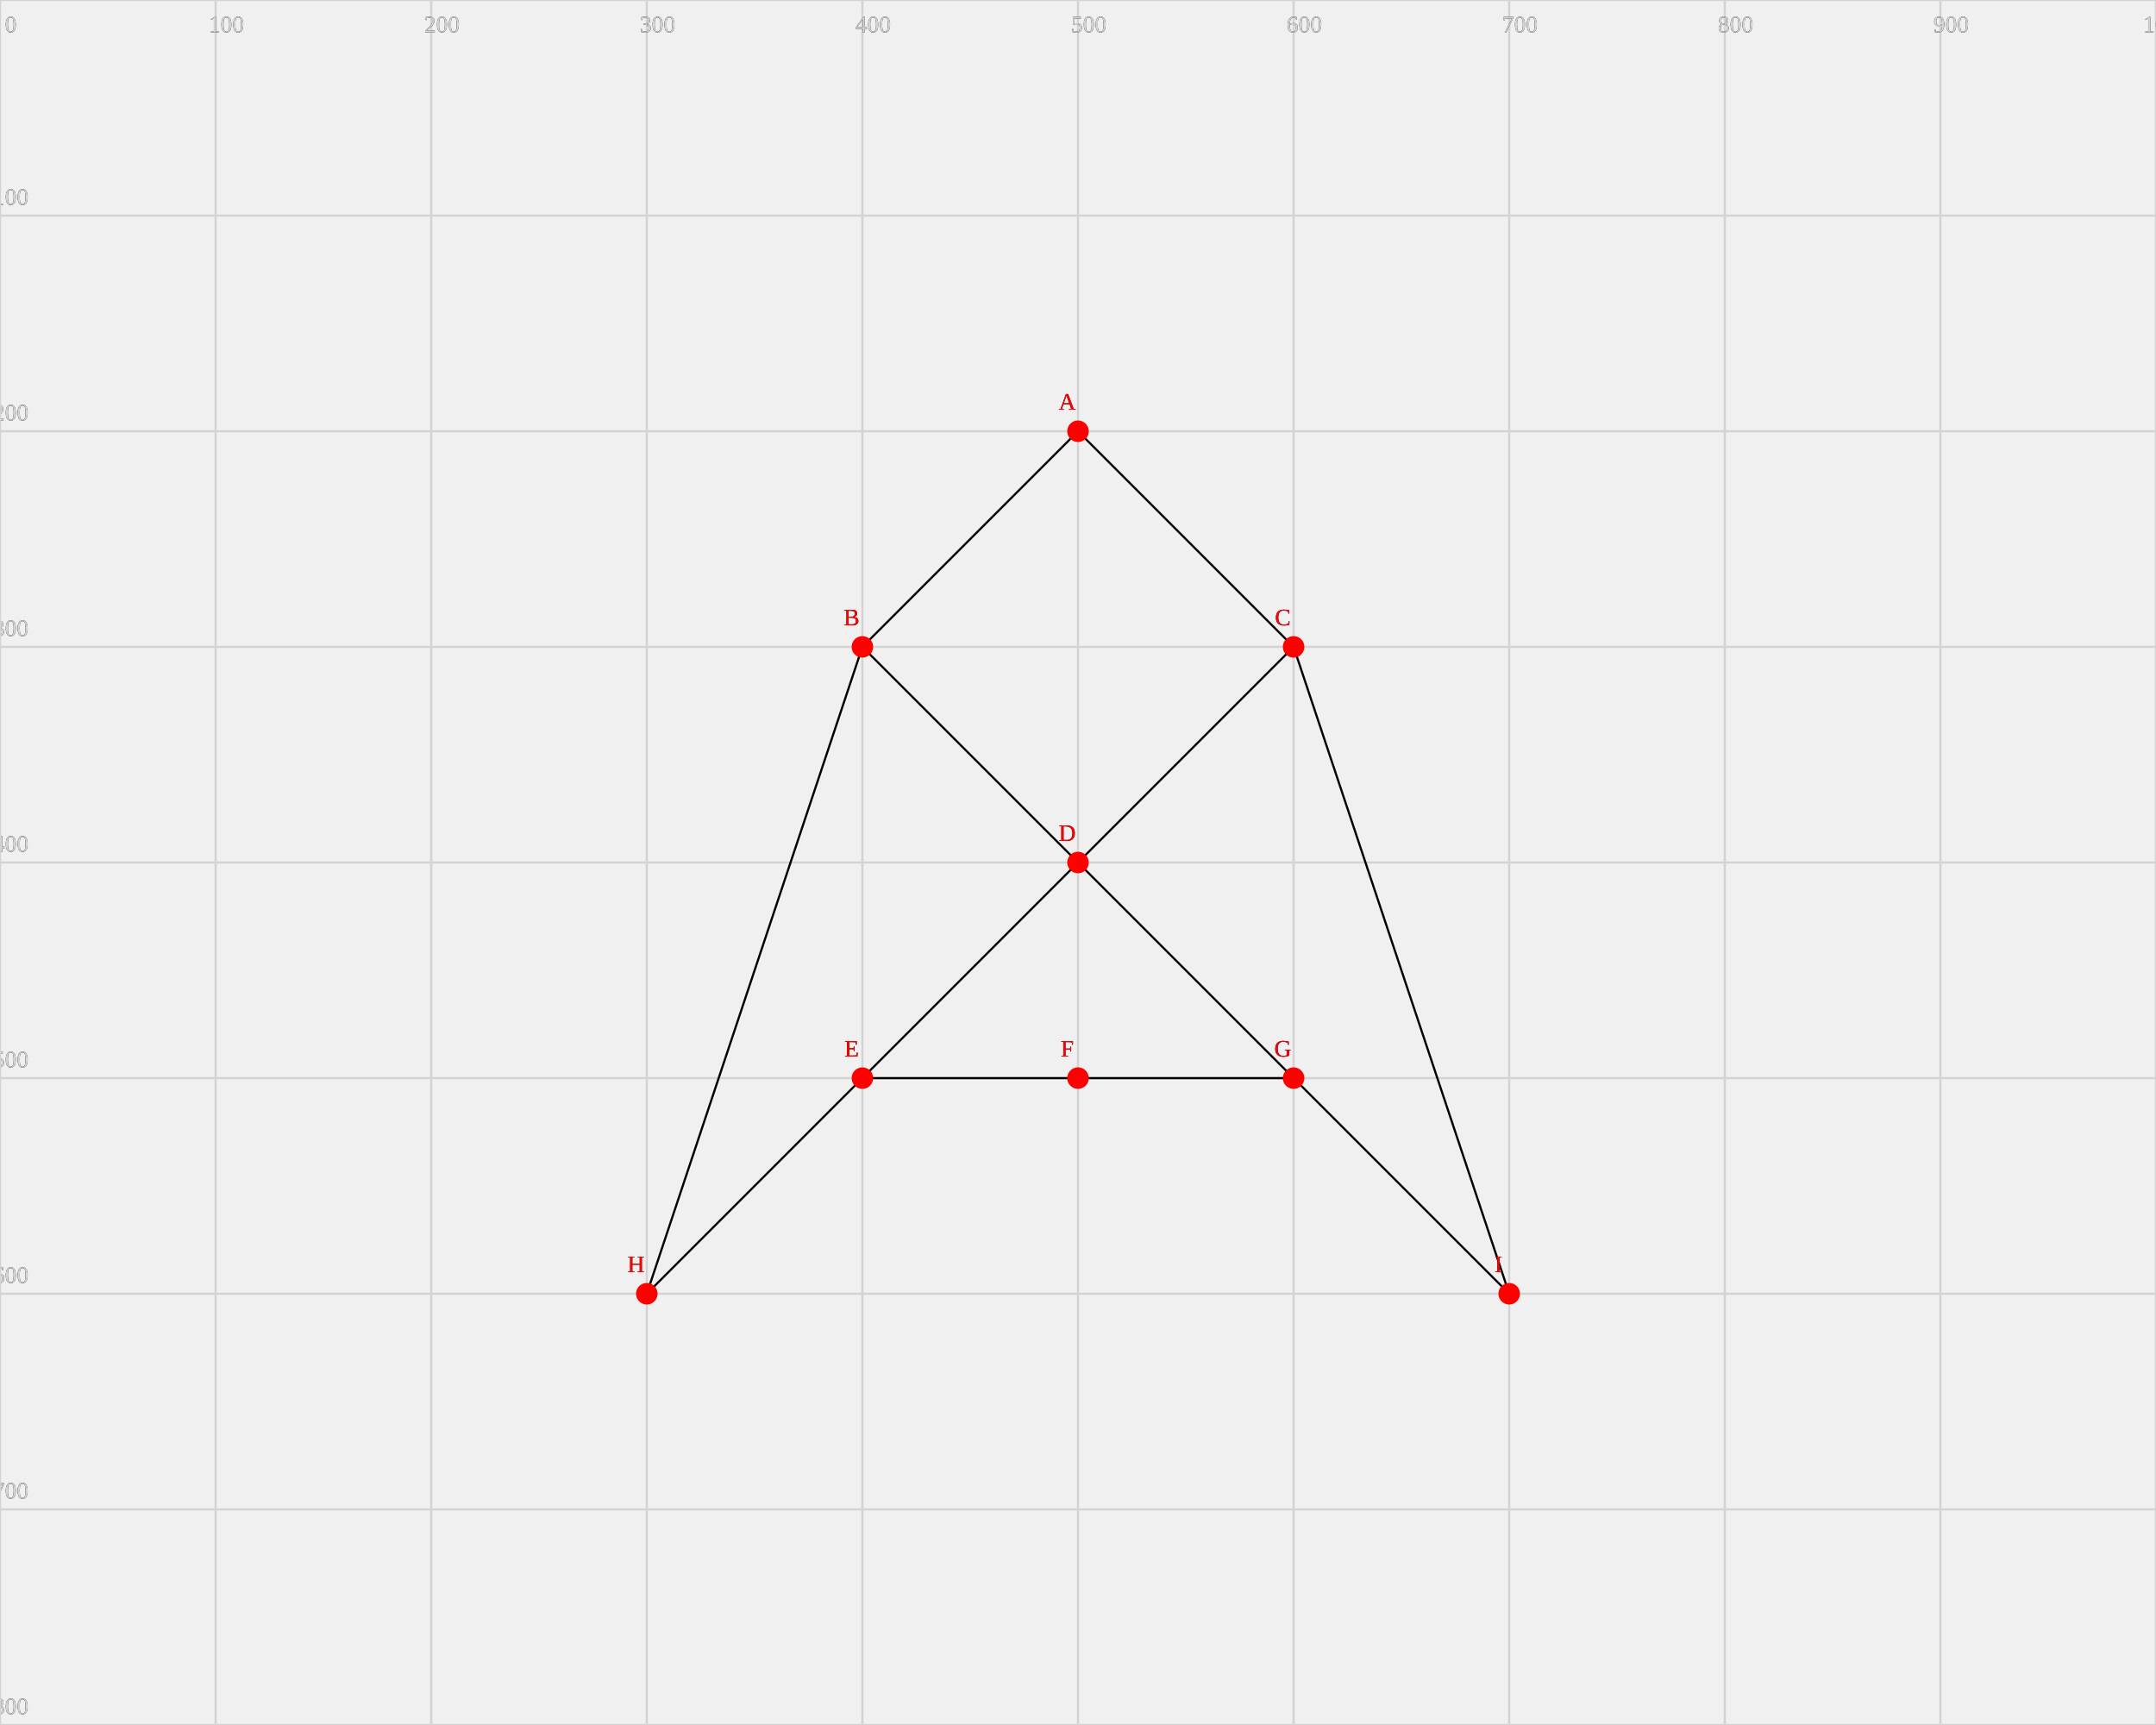
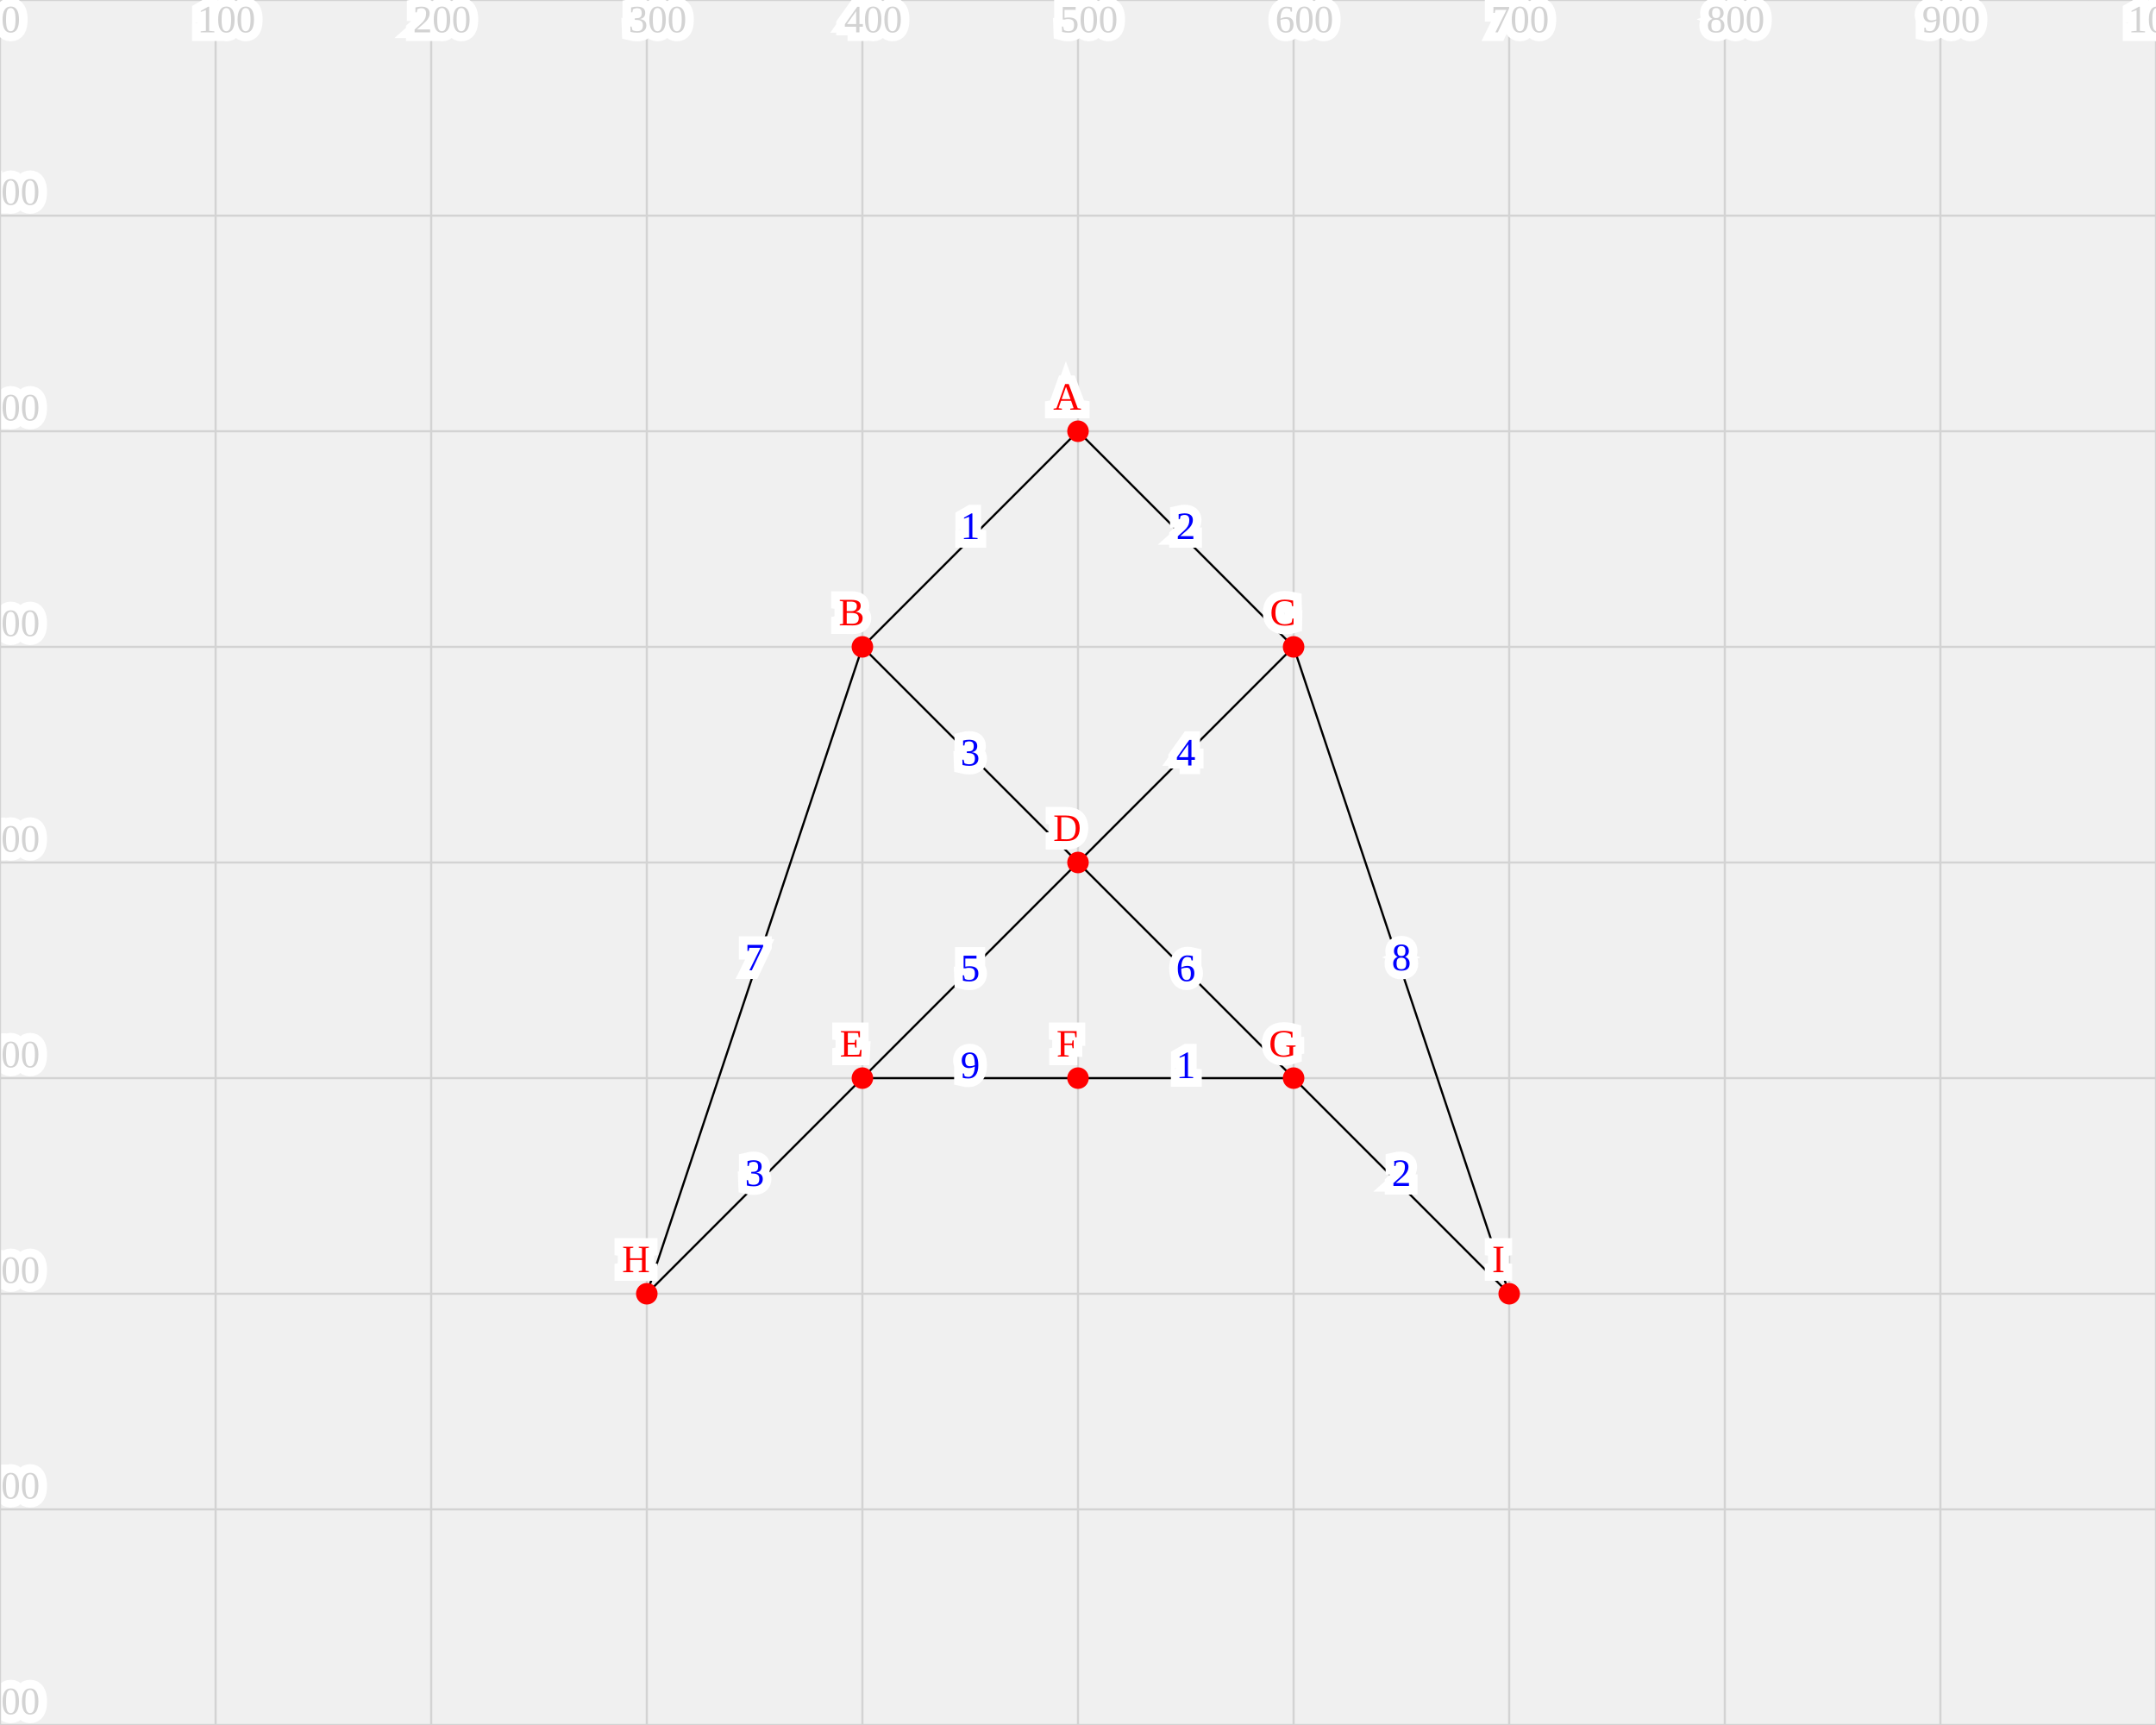
<svg xmlns="http://www.w3.org/2000/svg" version="1.1" width="1000" height="800">
  <line x1="0" y1="0" x2="1000" y2="0" stroke="lightgrey" />
-   <text x="5" y="-5" font-size="11px" stroke-width="6" text-anchor="middle">0</text>
-   <text x="5" y="-5" fill="lightgrey" font-size="11px" text-anchor="middle">0</text>
+   <text x="5" y="-5" stroke="#ffffff" stroke-opacity="1" font-size="18px" stroke-width="8" text-anchor="middle">0</text>
+   <text x="5" y="-5" fill="lightgrey" font-size="18px" text-anchor="middle">0</text>
  <line x1="0" y1="100" x2="1000" y2="100" stroke="lightgrey" />
-   <text x="5" y="95" font-size="11px" stroke-width="6" text-anchor="middle">100</text>
-   <text x="5" y="95" fill="lightgrey" font-size="11px" text-anchor="middle">100</text>
+   <text x="5" y="95" stroke="#ffffff" stroke-opacity="1" font-size="18px" stroke-width="8" text-anchor="middle">100</text>
+   <text x="5" y="95" fill="lightgrey" font-size="18px" text-anchor="middle">100</text>
  <line x1="0" y1="200" x2="1000" y2="200" stroke="lightgrey" />
-   <text x="5" y="195" font-size="11px" stroke-width="6" text-anchor="middle">200</text>
-   <text x="5" y="195" fill="lightgrey" font-size="11px" text-anchor="middle">200</text>
+   <text x="5" y="195" stroke="#ffffff" stroke-opacity="1" font-size="18px" stroke-width="8" text-anchor="middle">200</text>
+   <text x="5" y="195" fill="lightgrey" font-size="18px" text-anchor="middle">200</text>
  <line x1="0" y1="300" x2="1000" y2="300" stroke="lightgrey" />
-   <text x="5" y="295" font-size="11px" stroke-width="6" text-anchor="middle">300</text>
-   <text x="5" y="295" fill="lightgrey" font-size="11px" text-anchor="middle">300</text>
+   <text x="5" y="295" stroke="#ffffff" stroke-opacity="1" font-size="18px" stroke-width="8" text-anchor="middle">300</text>
+   <text x="5" y="295" fill="lightgrey" font-size="18px" text-anchor="middle">300</text>
  <line x1="0" y1="400" x2="1000" y2="400" stroke="lightgrey" />
-   <text x="5" y="395" font-size="11px" stroke-width="6" text-anchor="middle">400</text>
-   <text x="5" y="395" fill="lightgrey" font-size="11px" text-anchor="middle">400</text>
+   <text x="5" y="395" stroke="#ffffff" stroke-opacity="1" font-size="18px" stroke-width="8" text-anchor="middle">400</text>
+   <text x="5" y="395" fill="lightgrey" font-size="18px" text-anchor="middle">400</text>
  <line x1="0" y1="500" x2="1000" y2="500" stroke="lightgrey" />
-   <text x="5" y="495" font-size="11px" stroke-width="6" text-anchor="middle">500</text>
-   <text x="5" y="495" fill="lightgrey" font-size="11px" text-anchor="middle">500</text>
+   <text x="5" y="495" stroke="#ffffff" stroke-opacity="1" font-size="18px" stroke-width="8" text-anchor="middle">500</text>
+   <text x="5" y="495" fill="lightgrey" font-size="18px" text-anchor="middle">500</text>
  <line x1="0" y1="600" x2="1000" y2="600" stroke="lightgrey" />
-   <text x="5" y="595" font-size="11px" stroke-width="6" text-anchor="middle">600</text>
-   <text x="5" y="595" fill="lightgrey" font-size="11px" text-anchor="middle">600</text>
+   <text x="5" y="595" stroke="#ffffff" stroke-opacity="1" font-size="18px" stroke-width="8" text-anchor="middle">600</text>
+   <text x="5" y="595" fill="lightgrey" font-size="18px" text-anchor="middle">600</text>
  <line x1="0" y1="700" x2="1000" y2="700" stroke="lightgrey" />
-   <text x="5" y="695" font-size="11px" stroke-width="6" text-anchor="middle">700</text>
-   <text x="5" y="695" fill="lightgrey" font-size="11px" text-anchor="middle">700</text>
+   <text x="5" y="695" stroke="#ffffff" stroke-opacity="1" font-size="18px" stroke-width="8" text-anchor="middle">700</text>
+   <text x="5" y="695" fill="lightgrey" font-size="18px" text-anchor="middle">700</text>
  <line x1="0" y1="800" x2="1000" y2="800" stroke="lightgrey" />
-   <text x="5" y="795" font-size="11px" stroke-width="6" text-anchor="middle">800</text>
-   <text x="5" y="795" fill="lightgrey" font-size="11px" text-anchor="middle">800</text>
+   <text x="5" y="795" stroke="#ffffff" stroke-opacity="1" font-size="18px" stroke-width="8" text-anchor="middle">800</text>
+   <text x="5" y="795" fill="lightgrey" font-size="18px" text-anchor="middle">800</text>
  <line x1="0" y1="0" x2="0" y2="800" stroke="lightgrey" />
-   <text x="5" y="15" font-size="11px" stroke-width="6" text-anchor="middle">0</text>
-   <text x="5" y="15" fill="lightgrey" font-size="11px" text-anchor="middle">0</text>
+   <text x="5" y="15" stroke="#ffffff" stroke-opacity="1" font-size="18px" stroke-width="8" text-anchor="middle">0</text>
+   <text x="5" y="15" fill="lightgrey" font-size="18px" text-anchor="middle">0</text>
  <line x1="100" y1="0" x2="100" y2="800" stroke="lightgrey" />
-   <text x="105" y="15" font-size="11px" stroke-width="6" text-anchor="middle">100</text>
-   <text x="105" y="15" fill="lightgrey" font-size="11px" text-anchor="middle">100</text>
+   <text x="105" y="15" stroke="#ffffff" stroke-opacity="1" font-size="18px" stroke-width="8" text-anchor="middle">100</text>
+   <text x="105" y="15" fill="lightgrey" font-size="18px" text-anchor="middle">100</text>
  <line x1="200" y1="0" x2="200" y2="800" stroke="lightgrey" />
-   <text x="205" y="15" font-size="11px" stroke-width="6" text-anchor="middle">200</text>
-   <text x="205" y="15" fill="lightgrey" font-size="11px" text-anchor="middle">200</text>
+   <text x="205" y="15" stroke="#ffffff" stroke-opacity="1" font-size="18px" stroke-width="8" text-anchor="middle">200</text>
+   <text x="205" y="15" fill="lightgrey" font-size="18px" text-anchor="middle">200</text>
  <line x1="300" y1="0" x2="300" y2="800" stroke="lightgrey" />
-   <text x="305" y="15" font-size="11px" stroke-width="6" text-anchor="middle">300</text>
-   <text x="305" y="15" fill="lightgrey" font-size="11px" text-anchor="middle">300</text>
+   <text x="305" y="15" stroke="#ffffff" stroke-opacity="1" font-size="18px" stroke-width="8" text-anchor="middle">300</text>
+   <text x="305" y="15" fill="lightgrey" font-size="18px" text-anchor="middle">300</text>
  <line x1="400" y1="0" x2="400" y2="800" stroke="lightgrey" />
-   <text x="405" y="15" font-size="11px" stroke-width="6" text-anchor="middle">400</text>
-   <text x="405" y="15" fill="lightgrey" font-size="11px" text-anchor="middle">400</text>
+   <text x="405" y="15" stroke="#ffffff" stroke-opacity="1" font-size="18px" stroke-width="8" text-anchor="middle">400</text>
+   <text x="405" y="15" fill="lightgrey" font-size="18px" text-anchor="middle">400</text>
  <line x1="500" y1="0" x2="500" y2="800" stroke="lightgrey" />
-   <text x="505" y="15" font-size="11px" stroke-width="6" text-anchor="middle">500</text>
-   <text x="505" y="15" fill="lightgrey" font-size="11px" text-anchor="middle">500</text>
+   <text x="505" y="15" stroke="#ffffff" stroke-opacity="1" font-size="18px" stroke-width="8" text-anchor="middle">500</text>
+   <text x="505" y="15" fill="lightgrey" font-size="18px" text-anchor="middle">500</text>
  <line x1="600" y1="0" x2="600" y2="800" stroke="lightgrey" />
-   <text x="605" y="15" font-size="11px" stroke-width="6" text-anchor="middle">600</text>
-   <text x="605" y="15" fill="lightgrey" font-size="11px" text-anchor="middle">600</text>
+   <text x="605" y="15" stroke="#ffffff" stroke-opacity="1" font-size="18px" stroke-width="8" text-anchor="middle">600</text>
+   <text x="605" y="15" fill="lightgrey" font-size="18px" text-anchor="middle">600</text>
  <line x1="700" y1="0" x2="700" y2="800" stroke="lightgrey" />
-   <text x="705" y="15" font-size="11px" stroke-width="6" text-anchor="middle">700</text>
-   <text x="705" y="15" fill="lightgrey" font-size="11px" text-anchor="middle">700</text>
+   <text x="705" y="15" stroke="#ffffff" stroke-opacity="1" font-size="18px" stroke-width="8" text-anchor="middle">700</text>
+   <text x="705" y="15" fill="lightgrey" font-size="18px" text-anchor="middle">700</text>
  <line x1="800" y1="0" x2="800" y2="800" stroke="lightgrey" />
-   <text x="805" y="15" font-size="11px" stroke-width="6" text-anchor="middle">800</text>
-   <text x="805" y="15" fill="lightgrey" font-size="11px" text-anchor="middle">800</text>
+   <text x="805" y="15" stroke="#ffffff" stroke-opacity="1" font-size="18px" stroke-width="8" text-anchor="middle">800</text>
+   <text x="805" y="15" fill="lightgrey" font-size="18px" text-anchor="middle">800</text>
  <line x1="900" y1="0" x2="900" y2="800" stroke="lightgrey" />
-   <text x="905" y="15" font-size="11px" stroke-width="6" text-anchor="middle">900</text>
-   <text x="905" y="15" fill="lightgrey" font-size="11px" text-anchor="middle">900</text>
+   <text x="905" y="15" stroke="#ffffff" stroke-opacity="1" font-size="18px" stroke-width="8" text-anchor="middle">900</text>
+   <text x="905" y="15" fill="lightgrey" font-size="18px" text-anchor="middle">900</text>
  <line x1="1000" y1="0" x2="1000" y2="800" stroke="lightgrey" />
-   <text x="1005" y="15" font-size="11px" stroke-width="6" text-anchor="middle">1000</text>
-   <text x="1005" y="15" fill="lightgrey" font-size="11px" text-anchor="middle">1000</text>
+   <text x="1005" y="15" stroke="#ffffff" stroke-opacity="1" font-size="18px" stroke-width="8" text-anchor="middle">1000</text>
+   <text x="1005" y="15" fill="lightgrey" font-size="18px" text-anchor="middle">1000</text>
  <line x1="500" y1="200" x2="400" y2="300" stroke="black" />
+   <text x="450" y="250" stroke="#ffffff" stroke-opacity="1" font-size="18px" stroke-width="8" text-anchor="middle">1</text>
+   <text x="450" y="250" fill="blue" font-size="18px" text-anchor="middle">1</text>
  <line x1="500" y1="200" x2="600" y2="300" stroke="black" />
+   <text x="550" y="250" stroke="#ffffff" stroke-opacity="1" font-size="18px" stroke-width="8" text-anchor="middle">2</text>
+   <text x="550" y="250" fill="blue" font-size="18px" text-anchor="middle">2</text>
  <line x1="500" y1="400" x2="400" y2="300" stroke="black" />
+   <text x="450" y="355" stroke="#ffffff" stroke-opacity="1" font-size="18px" stroke-width="8" text-anchor="middle">3</text>
+   <text x="450" y="355" fill="blue" font-size="18px" text-anchor="middle">3</text>
  <line x1="500" y1="400" x2="600" y2="300" stroke="black" />
+   <text x="550" y="355" stroke="#ffffff" stroke-opacity="1" font-size="18px" stroke-width="8" text-anchor="middle">4</text>
+   <text x="550" y="355" fill="blue" font-size="18px" text-anchor="middle">4</text>
  <line x1="500" y1="400" x2="400" y2="500" stroke="black" />
+   <text x="450" y="455" stroke="#ffffff" stroke-opacity="1" font-size="18px" stroke-width="8" text-anchor="middle">5</text>
+   <text x="450" y="455" fill="blue" font-size="18px" text-anchor="middle">5</text>
  <line x1="500" y1="400" x2="600" y2="500" stroke="black" />
+   <text x="550" y="455" stroke="#ffffff" stroke-opacity="1" font-size="18px" stroke-width="8" text-anchor="middle">6</text>
+   <text x="550" y="455" fill="blue" font-size="18px" text-anchor="middle">6</text>
  <line x1="400" y1="300" x2="300" y2="600" stroke="black" />
+   <text x="350" y="450" stroke="#ffffff" stroke-opacity="1" font-size="18px" stroke-width="8" text-anchor="middle">7</text>
+   <text x="350" y="450" fill="blue" font-size="18px" text-anchor="middle">7</text>
  <line x1="600" y1="300" x2="700" y2="600" stroke="black" />
+   <text x="650" y="450" stroke="#ffffff" stroke-opacity="1" font-size="18px" stroke-width="8" text-anchor="middle">8</text>
+   <text x="650" y="450" fill="blue" font-size="18px" text-anchor="middle">8</text>
  <line x1="400" y1="500" x2="500" y2="500" stroke="black" />
+   <text x="450" y="500" stroke="#ffffff" stroke-opacity="1" font-size="18px" stroke-width="8" text-anchor="middle">9</text>
+   <text x="450" y="500" fill="blue" font-size="18px" text-anchor="middle">9</text>
  <line x1="500" y1="500" x2="600" y2="500" stroke="black" />
+   <text x="550" y="500" stroke="#ffffff" stroke-opacity="1" font-size="18px" stroke-width="8" text-anchor="middle">1</text>
+   <text x="550" y="500" fill="blue" font-size="18px" text-anchor="middle">1</text>
  <line x1="600" y1="500" x2="700" y2="600" stroke="black" />
+   <text x="650" y="550" stroke="#ffffff" stroke-opacity="1" font-size="18px" stroke-width="8" text-anchor="middle">2</text>
+   <text x="650" y="550" fill="blue" font-size="18px" text-anchor="middle">2</text>
  <line x1="400" y1="500" x2="300" y2="600" stroke="black" />
+   <text x="350" y="550" stroke="#ffffff" stroke-opacity="1" font-size="18px" stroke-width="8" text-anchor="middle">3</text>
+   <text x="350" y="550" fill="blue" font-size="18px" text-anchor="middle">3</text>
  <circle cx="500" cy="200" r="5" fill="red" />
-   <text x="495" y="190" font-size="11px" stroke-width="6" text-anchor="middle">A</text>
-   <text x="495" y="190" fill="red" font-size="11px" text-anchor="middle">A</text>
+   <text x="495" y="190" stroke="#ffffff" stroke-opacity="1" font-size="18px" stroke-width="8" text-anchor="middle">A</text>
+   <text x="495" y="190" fill="red" font-size="18px" text-anchor="middle">A</text>
  <circle cx="400" cy="300" r="5" fill="red" />
-   <text x="395" y="290" font-size="11px" stroke-width="6" text-anchor="middle">B</text>
-   <text x="395" y="290" fill="red" font-size="11px" text-anchor="middle">B</text>
+   <text x="395" y="290" stroke="#ffffff" stroke-opacity="1" font-size="18px" stroke-width="8" text-anchor="middle">B</text>
+   <text x="395" y="290" fill="red" font-size="18px" text-anchor="middle">B</text>
  <circle cx="600" cy="300" r="5" fill="red" />
-   <text x="595" y="290" font-size="11px" stroke-width="6" text-anchor="middle">C</text>
-   <text x="595" y="290" fill="red" font-size="11px" text-anchor="middle">C</text>
+   <text x="595" y="290" stroke="#ffffff" stroke-opacity="1" font-size="18px" stroke-width="8" text-anchor="middle">C</text>
+   <text x="595" y="290" fill="red" font-size="18px" text-anchor="middle">C</text>
  <circle cx="500" cy="400" r="5" fill="red" />
-   <text x="495" y="390" font-size="11px" stroke-width="6" text-anchor="middle">D</text>
-   <text x="495" y="390" fill="red" font-size="11px" text-anchor="middle">D</text>
+   <text x="495" y="390" stroke="#ffffff" stroke-opacity="1" font-size="18px" stroke-width="8" text-anchor="middle">D</text>
+   <text x="495" y="390" fill="red" font-size="18px" text-anchor="middle">D</text>
  <circle cx="400" cy="500" r="5" fill="red" />
-   <text x="395" y="490" font-size="11px" stroke-width="6" text-anchor="middle">E</text>
-   <text x="395" y="490" fill="red" font-size="11px" text-anchor="middle">E</text>
+   <text x="395" y="490" stroke="#ffffff" stroke-opacity="1" font-size="18px" stroke-width="8" text-anchor="middle">E</text>
+   <text x="395" y="490" fill="red" font-size="18px" text-anchor="middle">E</text>
  <circle cx="500" cy="500" r="5" fill="red" />
-   <text x="495" y="490" font-size="11px" stroke-width="6" text-anchor="middle">F</text>
-   <text x="495" y="490" fill="red" font-size="11px" text-anchor="middle">F</text>
+   <text x="495" y="490" stroke="#ffffff" stroke-opacity="1" font-size="18px" stroke-width="8" text-anchor="middle">F</text>
+   <text x="495" y="490" fill="red" font-size="18px" text-anchor="middle">F</text>
  <circle cx="600" cy="500" r="5" fill="red" />
-   <text x="595" y="490" font-size="11px" stroke-width="6" text-anchor="middle">G</text>
-   <text x="595" y="490" fill="red" font-size="11px" text-anchor="middle">G</text>
+   <text x="595" y="490" stroke="#ffffff" stroke-opacity="1" font-size="18px" stroke-width="8" text-anchor="middle">G</text>
+   <text x="595" y="490" fill="red" font-size="18px" text-anchor="middle">G</text>
  <circle cx="300" cy="600" r="5" fill="red" />
-   <text x="295" y="590" font-size="11px" stroke-width="6" text-anchor="middle">H</text>
-   <text x="295" y="590" fill="red" font-size="11px" text-anchor="middle">H</text>
+   <text x="295" y="590" stroke="#ffffff" stroke-opacity="1" font-size="18px" stroke-width="8" text-anchor="middle">H</text>
+   <text x="295" y="590" fill="red" font-size="18px" text-anchor="middle">H</text>
  <circle cx="700" cy="600" r="5" fill="red" />
-   <text x="695" y="590" font-size="11px" stroke-width="6" text-anchor="middle">I</text>
-   <text x="695" y="590" fill="red" font-size="11px" text-anchor="middle">I</text>
+   <text x="695" y="590" stroke="#ffffff" stroke-opacity="1" font-size="18px" stroke-width="8" text-anchor="middle">I</text>
+   <text x="695" y="590" fill="red" font-size="18px" text-anchor="middle">I</text>
</svg>
